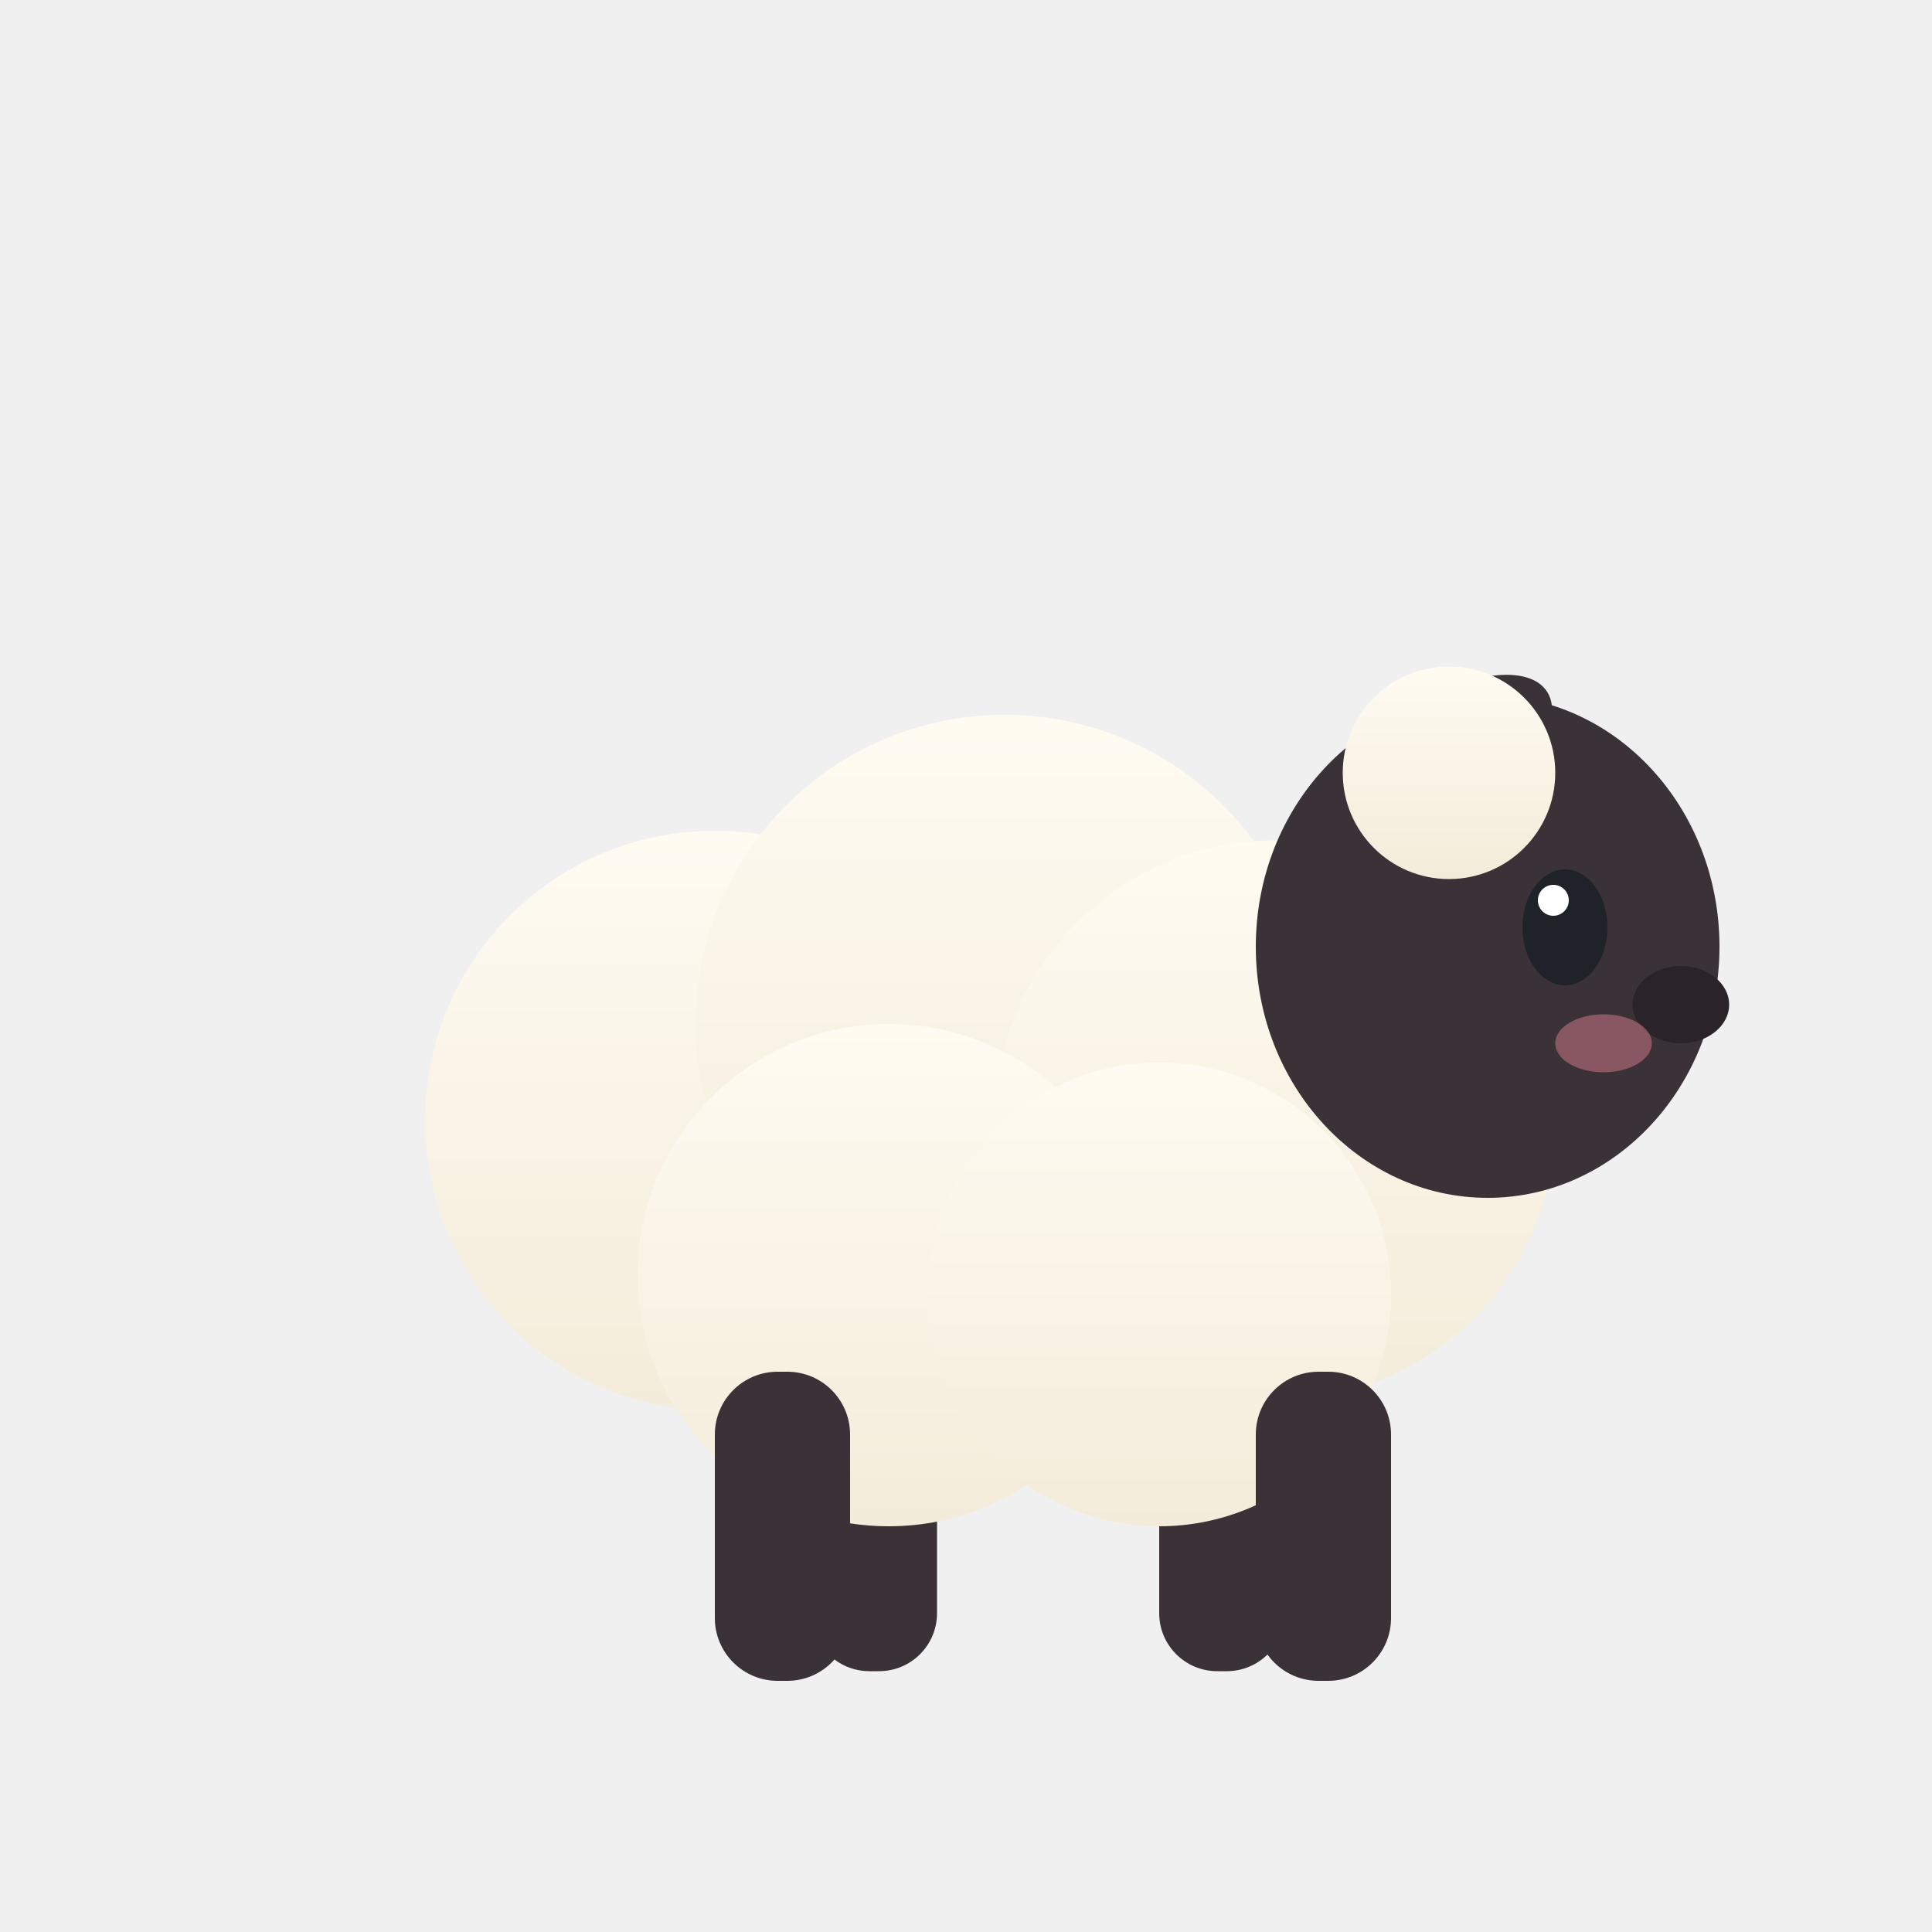
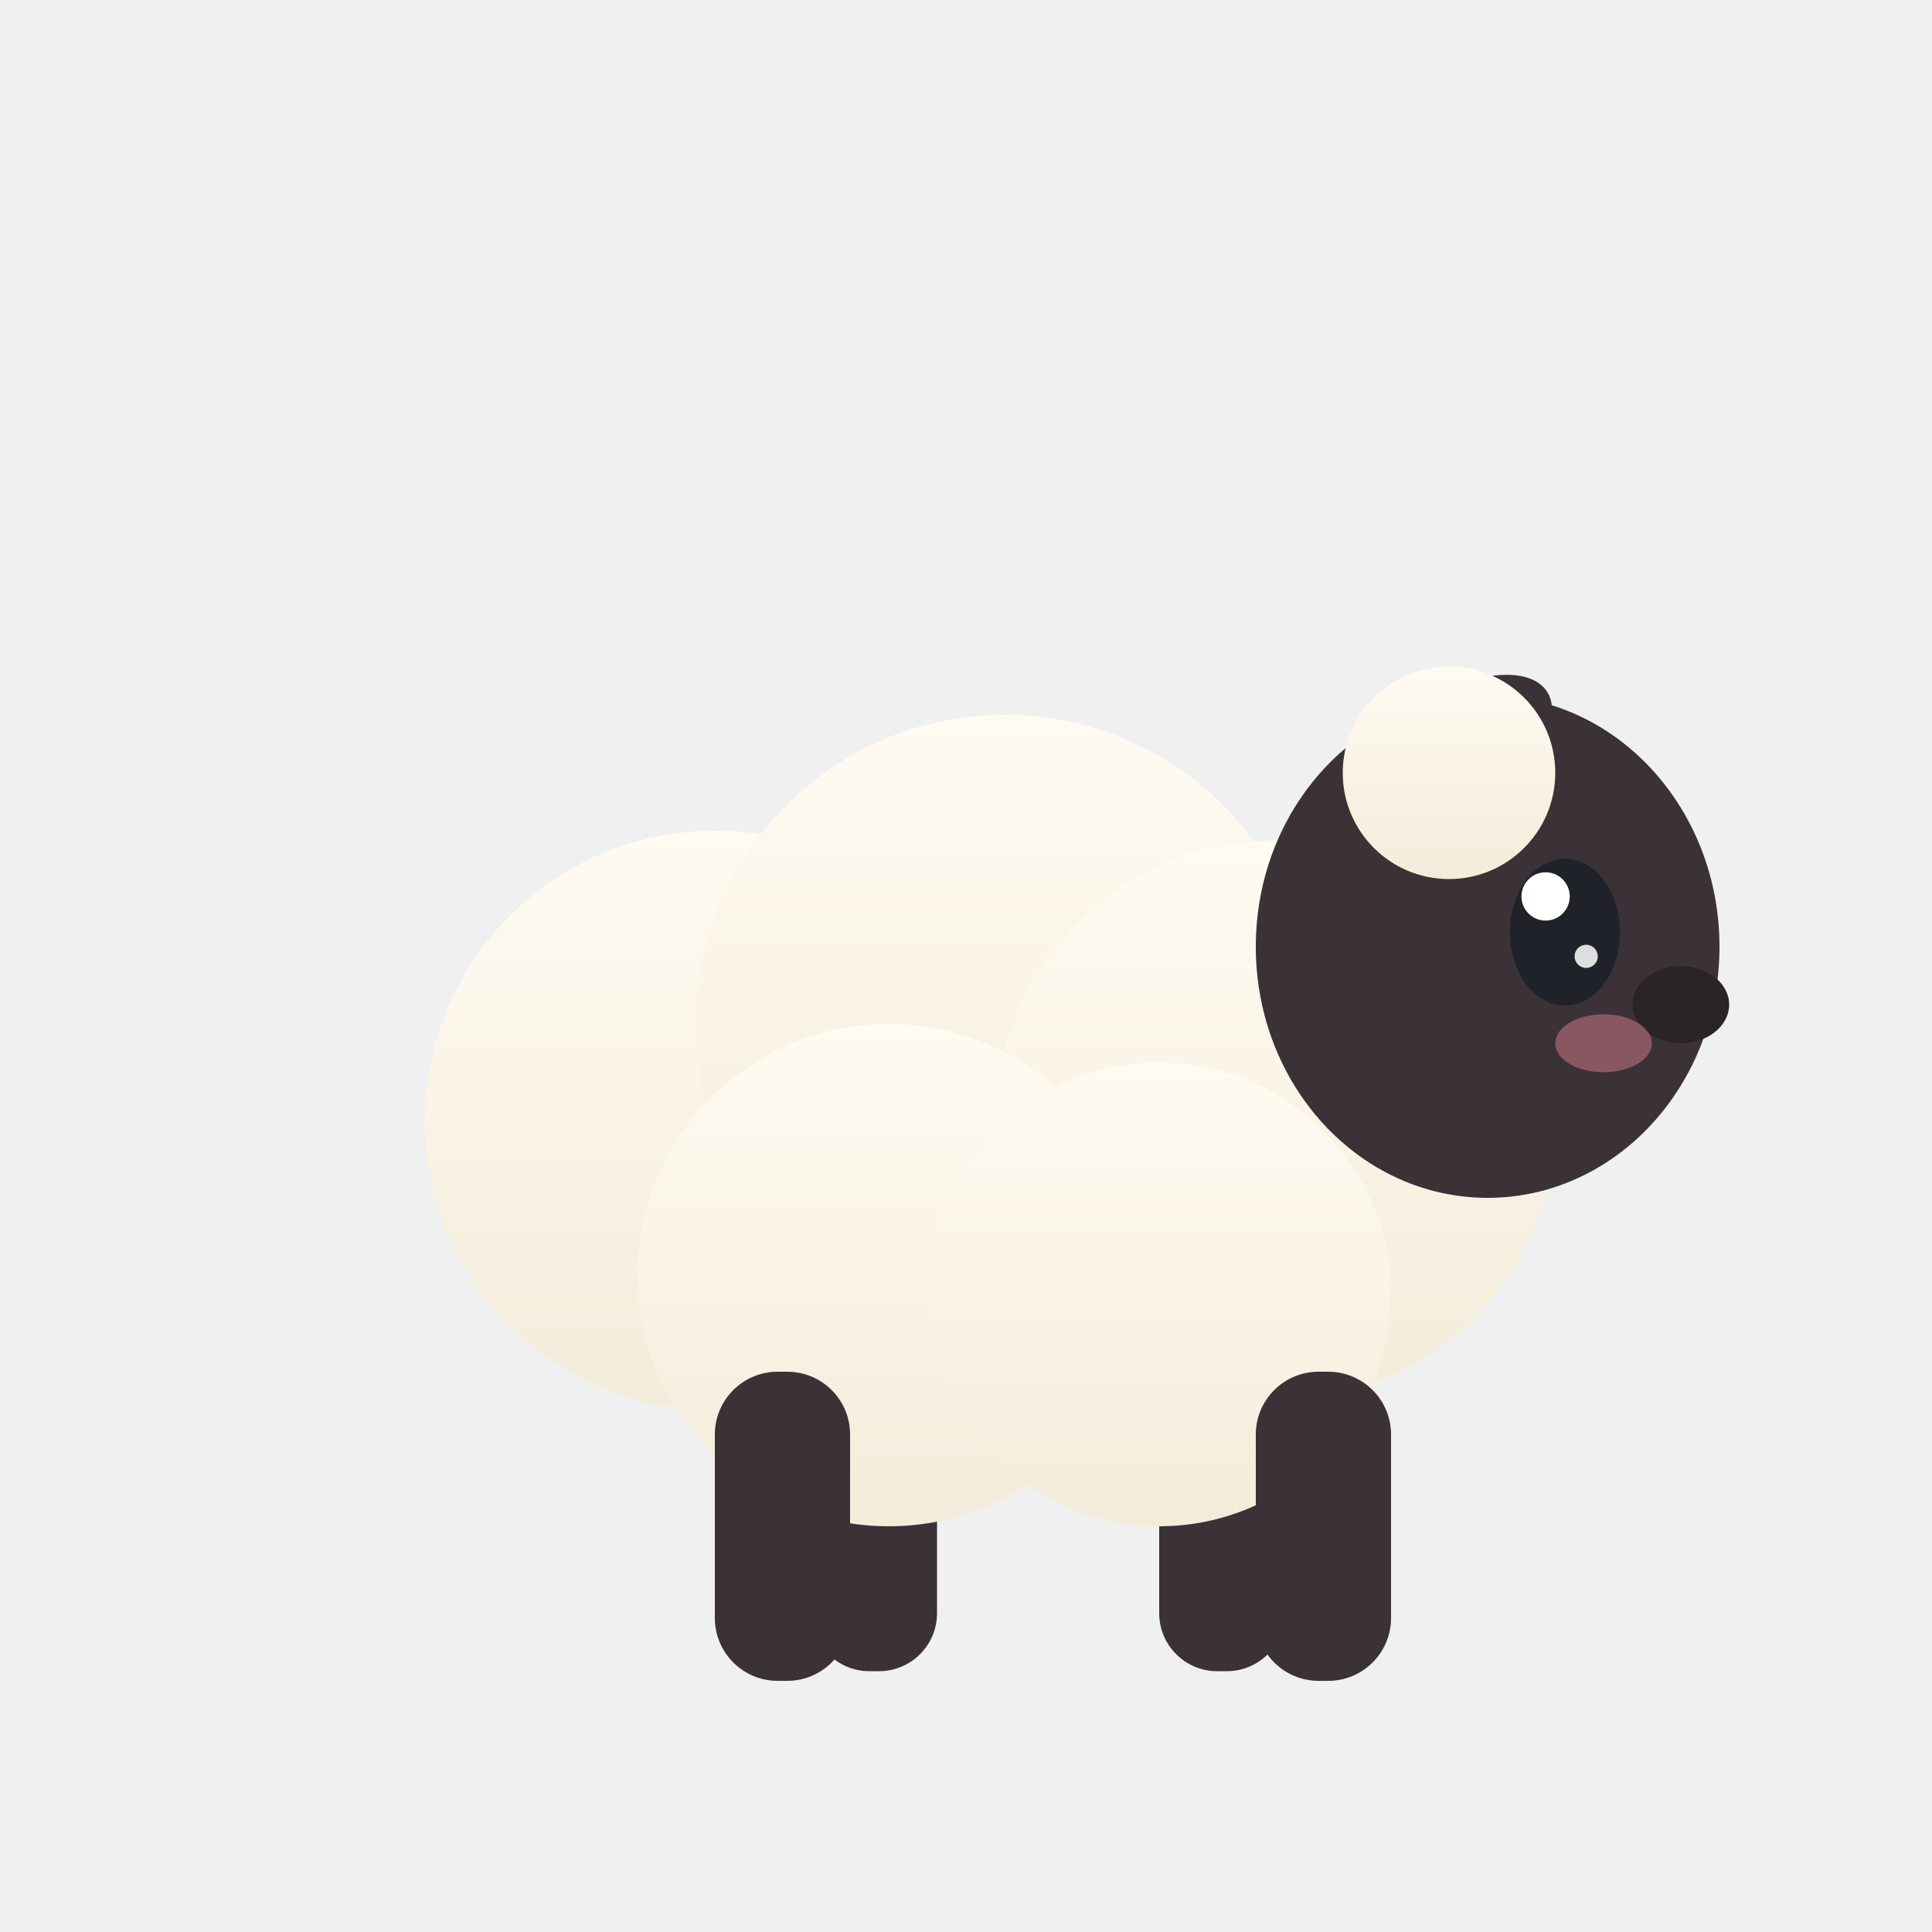
<svg xmlns="http://www.w3.org/2000/svg" viewBox="0 0 200 200">
  <defs>
    <linearGradient id="sheepSide" x1="0" y1="0" x2="0" y2="1">
      <stop offset="0%" stop-color="#fffbf2" />
      <stop offset="100%" stop-color="#f4ecda" />
    </linearGradient>
  </defs>
  <rect x="84" y="140" width="13" height="33" rx="6" fill="#3a3236" />
  <rect x="120" y="140" width="13" height="33" rx="6" fill="#3a3236" />
  <circle cx="74" cy="116" r="30" fill="url(#sheepSide)" />
  <circle cx="104" cy="106" r="32" fill="url(#sheepSide)" />
  <circle cx="132" cy="116" r="29" fill="url(#sheepSide)" />
  <circle cx="92" cy="132" r="26" fill="url(#sheepSide)" />
  <circle cx="120" cy="134" r="24" fill="url(#sheepSide)" />
  <rect x="74" y="142" width="14" height="32" rx="6.5" fill="#3a3236" />
  <rect x="130" y="142" width="14" height="32" rx="6.5" fill="#3a3236" />
  <ellipse cx="154" cy="98" rx="24" ry="26" fill="#3a3236" />
  <ellipse cx="150" cy="78" rx="12" ry="6" fill="#3a3236" transform="rotate(-32 150 78)" />
  <circle cx="150" cy="80" r="11" fill="url(#sheepSide)" />
-   <ellipse cx="162" cy="96" rx="4.4" ry="6" fill="#1f2329" />
-   <circle cx="160.8" cy="93.2" r="1.6" fill="#fff" />
+   <ellipse cx="162" cy="96.5" rx="5.7" ry="7.6" fill="#1f2329" />
+   <circle cx="160" cy="92.8" r="2.5" fill="#fff" />
+   <circle cx="164.2" cy="99" r="1.2" fill="#fff" opacity="0.85" />
  <ellipse cx="174" cy="104" rx="5" ry="4" fill="#2a2327" />
  <ellipse cx="166" cy="108" rx="5" ry="3" fill="#ff8fa5" opacity="0.4" />
</svg>
